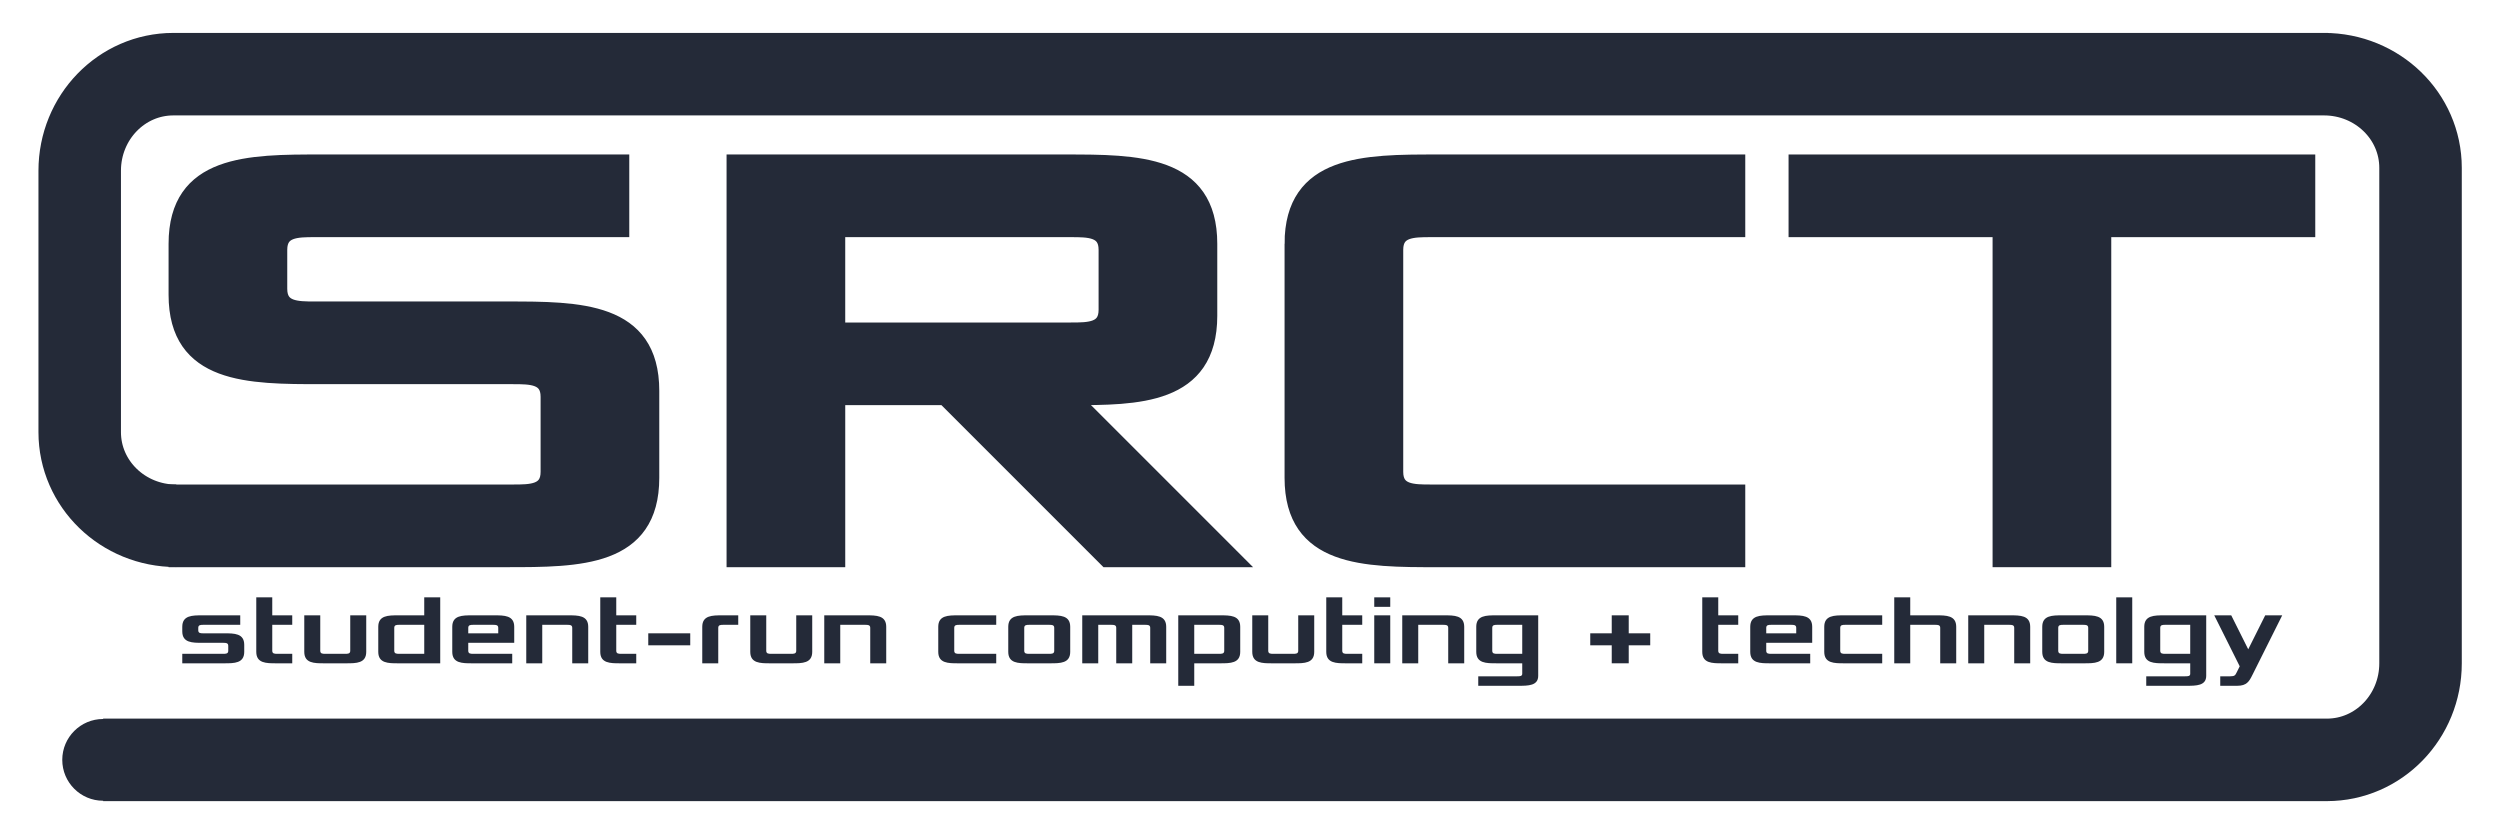
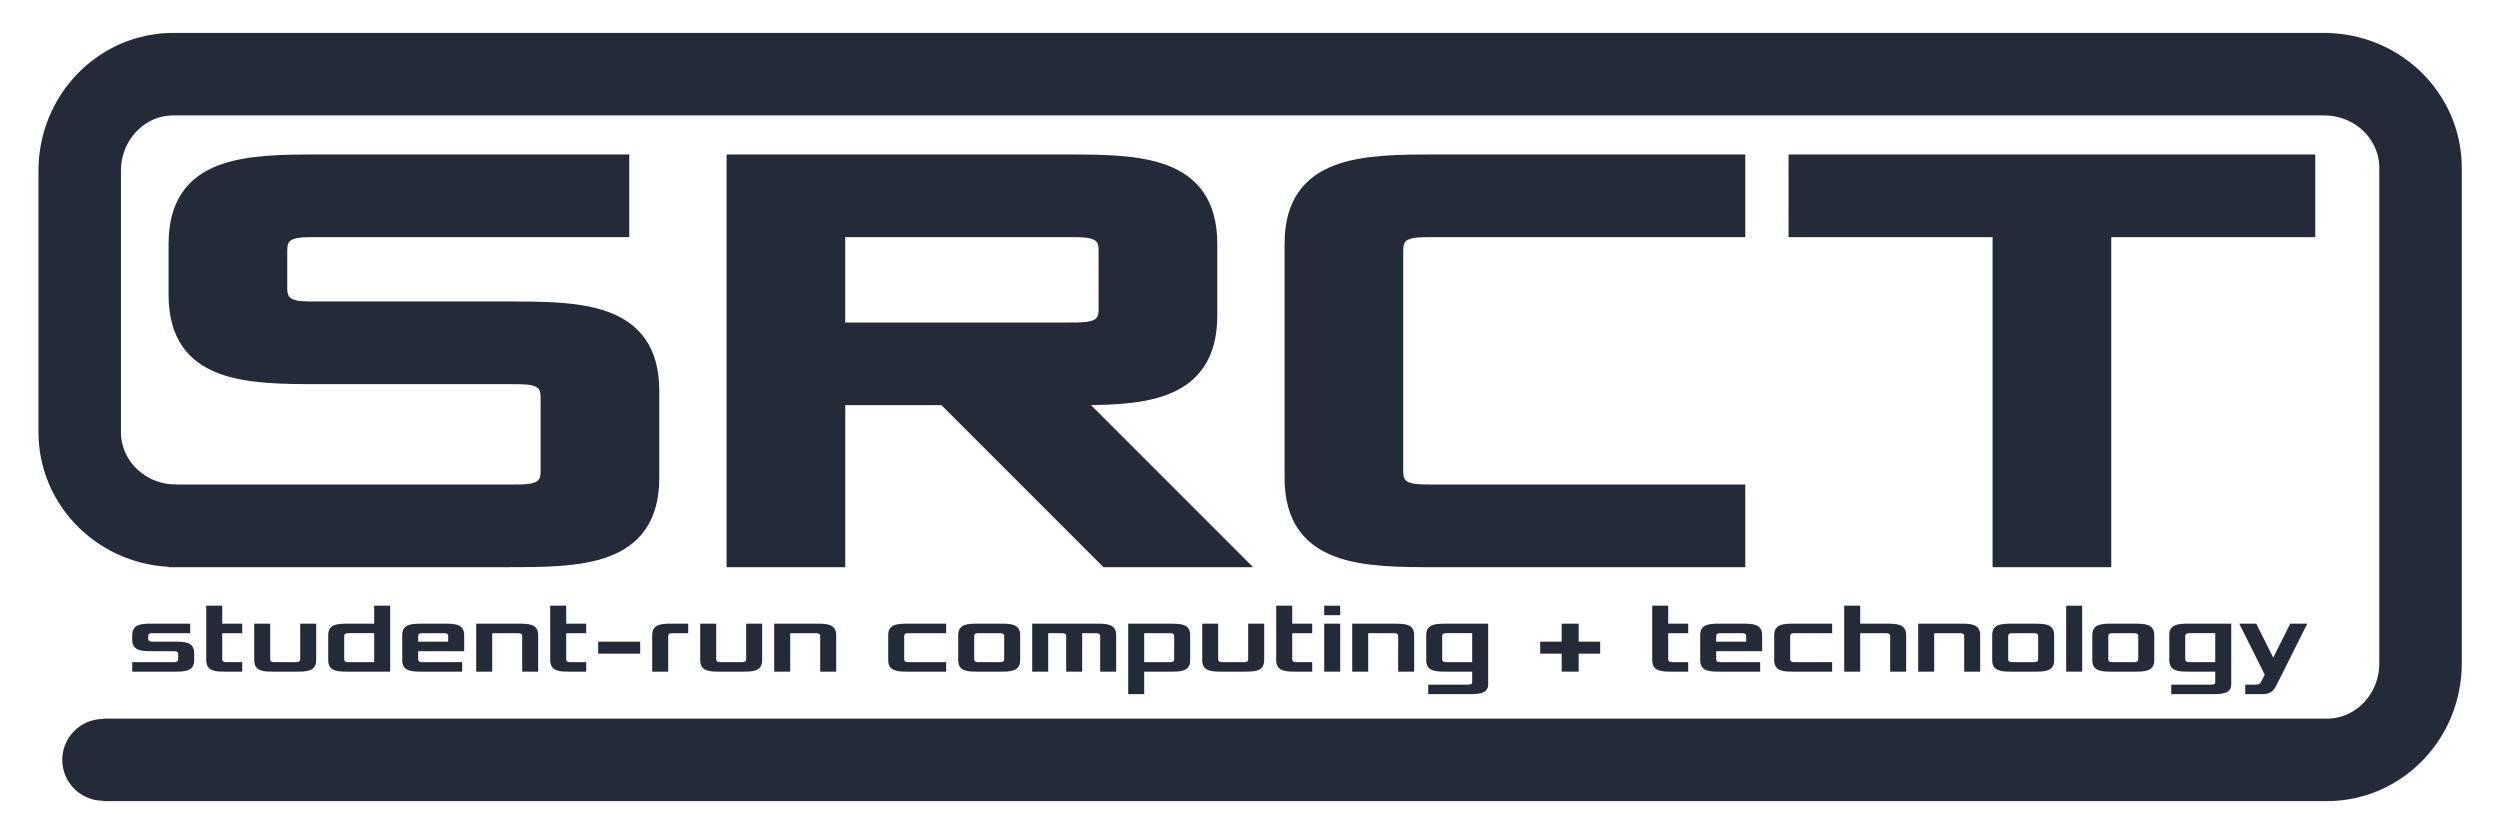
<svg xmlns="http://www.w3.org/2000/svg" version="1.1" id="Layer_1" x="0px" y="0px" width="300px" height="100px" viewBox="0 0 300 100" enable-background="new 0 0 300 100" xml:space="preserve">
  <path fill="#242A38" stroke="#242A38" stroke-width="2" stroke-miterlimit="10" d="M21.229,59.141h40.323c2.16,0,4.32,0,4.32-2.52  V47.62c0-2.52-2.16-2.52-4.32-2.52H38.51c-8.641,0-17.281,0-17.281-9.721v-6.121c0-9.721,8.641-9.721,17.281-9.721h36.003v7.92  H37.79c-2.16,0-4.32,0-4.32,2.521v4.68c0,2.52,2.16,2.52,4.32,2.52h23.042c8.641,0,17.281,0,17.281,9.721v10.441  c0,9.721-8.641,9.721-17.281,9.721H21.229V59.141z" />
  <path fill="#242A38" stroke="#242A38" stroke-width="2" stroke-miterlimit="10" d="M132.832,67.063L113.39,47.62h-12.961v19.442  H88.188V19.538h39.604c8.641,0,17.281,0,17.281,9.721v8.641c0,9.721-8.641,9.721-16.562,9.721l19.442,19.442H132.832z M128.511,39.7  c2.16,0,4.32,0,4.32-2.521v-7.2c0-2.521-2.16-2.521-4.32-2.521h-28.083V39.7H128.511z" />
  <path fill="#242A38" stroke="#242A38" stroke-width="2" stroke-miterlimit="10" d="M155.147,29.259  c0-9.721,8.642-9.721,17.282-9.721h36.003v7.92h-36.724c-2.16,0-4.32,0-4.32,2.521v26.642c0,2.52,2.16,2.52,4.32,2.52h36.724v7.922  H172.43c-8.641,0-17.282,0-17.282-9.721V29.259z" />
  <path fill="#242A38" stroke="#242A38" stroke-width="2" stroke-miterlimit="10" d="M215.627,19.538h61.205v7.92h-24.481v39.604  h-12.241V27.458h-24.482V19.538z" />
-   <path fill="#242A38" d="M21.873,78.457h4.917c0.3,0,0.6,0,0.6-0.359v-0.6c0-0.359-0.3-0.359-0.6-0.359h-2.519  c-1.199,0-2.398,0-2.398-1.38v-0.54c0-1.379,1.199-1.379,2.398-1.379h4.558v1.139h-4.438c-0.3,0-0.6,0-0.6,0.36v0.3  c0,0.359,0.3,0.359,0.6,0.359h2.519c1.199,0,2.398,0,2.398,1.38v0.839c0,1.38-1.199,1.38-2.398,1.38h-5.037V78.457z" />
-   <path fill="#242A38" d="M30.752,71.682h1.919v2.158h2.398v1.139h-2.398v3.119c0,0.359,0.3,0.359,0.6,0.359h1.799v1.14h-1.919  c-1.199,0-2.398,0-2.398-1.38V71.682z" />
-   <path fill="#242A38" d="M36.512,73.84h1.919v4.258c0,0.359,0.3,0.359,0.6,0.359h2.398c0.3,0,0.6,0,0.6-0.359V73.84h1.919v4.377  c0,1.38-1.199,1.38-2.398,1.38h-2.639c-1.199,0-2.398,0-2.398-1.38V73.84z" />
-   <path fill="#242A38" d="M45.392,75.219c0-1.379,1.199-1.379,2.398-1.379h3.118v-2.158h1.919v7.915h-5.037  c-1.199,0-2.398,0-2.398-1.38V75.219z M47.911,78.457h2.998v-3.479h-2.998c-0.3,0-0.6,0-0.6,0.36v2.759  C47.311,78.457,47.611,78.457,47.911,78.457z" />
-   <path fill="#242A38" d="M54.272,75.219c0-1.379,1.199-1.379,2.398-1.379h2.639c1.199,0,2.398,0,2.398,1.379v1.92h-5.517v0.959  c0,0.359,0.3,0.359,0.6,0.359h4.677v1.14H56.67c-1.199,0-2.398,0-2.398-1.38V75.219z M59.789,75.998v-0.659  c0-0.36-0.3-0.36-0.6-0.36h-2.398c-0.3,0-0.6,0-0.6,0.36v0.659H59.789z" />
-   <path fill="#242A38" d="M63.152,73.84h5.037c1.199,0,2.398,0,2.398,1.379v4.378h-1.919v-4.258c0-0.36-0.3-0.36-0.6-0.36h-2.998  v4.618h-1.919V73.84z" />
-   <path fill="#242A38" d="M72.032,71.682h1.919v2.158h2.398v1.139h-2.398v3.119c0,0.359,0.3,0.359,0.6,0.359h1.799v1.14H74.43  c-1.199,0-2.398,0-2.398-1.38V71.682z" />
-   <path fill="#242A38" d="M77.792,75.998h5.037v1.439h-5.037V75.998z" />
-   <path fill="#242A38" d="M84.271,75.219c0-1.379,1.199-1.379,2.398-1.379h1.919v1.139H86.79c-0.3,0-0.6,0-0.6,0.36v4.258h-1.919  V75.219z" />
-   <path fill="#242A38" d="M90.031,73.84h1.919v4.258c0,0.359,0.3,0.359,0.6,0.359h2.398c0.3,0,0.6,0,0.6-0.359V73.84h1.919v4.377  c0,1.38-1.2,1.38-2.399,1.38H92.43c-1.199,0-2.398,0-2.398-1.38V73.84z" />
-   <path fill="#242A38" d="M98.911,73.84h5.037c1.199,0,2.399,0,2.399,1.379v4.378h-1.919v-4.258c0-0.36-0.3-0.36-0.6-0.36h-2.998  v4.618h-1.919V73.84z" />
-   <path fill="#242A38" d="M112.591,75.219c0-1.379,1.199-1.379,2.398-1.379h4.558v1.139h-4.438c-0.3,0-0.6,0-0.6,0.36v2.759  c0,0.359,0.3,0.359,0.6,0.359h4.438v1.14h-4.558c-1.199,0-2.398,0-2.398-1.38V75.219z" />
-   <path fill="#242A38" d="M120.991,75.219c0-1.379,1.199-1.379,2.398-1.379h2.639c1.199,0,2.398,0,2.398,1.379v2.998  c0,1.38-1.199,1.38-2.398,1.38h-2.639c-1.199,0-2.398,0-2.398-1.38V75.219z M123.509,78.457h2.398c0.3,0,0.6,0,0.6-0.359v-2.759  c0-0.36-0.3-0.36-0.6-0.36h-2.398c-0.3,0-0.6,0-0.6,0.36v2.759C122.91,78.457,123.209,78.457,123.509,78.457z" />
-   <path fill="#242A38" d="M129.871,73.84h7.676c1.199,0,2.398,0,2.398,1.379v4.378h-1.919v-4.258c0-0.36-0.3-0.36-0.6-0.36h-1.559  v4.618h-1.919v-4.258c0-0.36-0.3-0.36-0.6-0.36h-1.559v4.618h-1.919V73.84z" />
-   <path fill="#242A38" d="M141.391,73.84h5.038c1.199,0,2.398,0,2.398,1.379v2.998c0,1.38-1.199,1.38-2.398,1.38h-3.119v2.698h-1.919  V73.84z M146.308,78.457c0.3,0,0.6,0,0.6-0.359v-2.759c0-0.36-0.3-0.36-0.6-0.36h-2.999v3.479H146.308z" />
-   <path fill="#242A38" d="M150.271,73.84h1.918v4.258c0,0.359,0.301,0.359,0.6,0.359h2.398c0.301,0,0.6,0,0.6-0.359V73.84h1.92v4.377  c0,1.38-1.199,1.38-2.398,1.38h-2.639c-1.199,0-2.399,0-2.399-1.38V73.84z" />
-   <path fill="#242A38" d="M159.15,71.682h1.92v2.158h2.398v1.139h-2.398v3.119c0,0.359,0.299,0.359,0.6,0.359h1.799v1.14h-1.92  c-1.199,0-2.398,0-2.398-1.38V71.682z" />
-   <path fill="#242A38" d="M164.91,71.682h1.92v1.139h-1.92V71.682z M164.91,73.84h1.92v5.757h-1.92V73.84z" />
-   <path fill="#242A38" d="M168.271,73.84h5.037c1.199,0,2.398,0,2.398,1.379v4.378h-1.92v-4.258c0-0.36-0.299-0.36-0.6-0.36h-2.998  v4.618h-1.918V73.84z" />
-   <path fill="#242A38" d="M177.15,75.219c0-1.379,1.199-1.379,2.398-1.379h5.037v7.256c0,1.199-1.199,1.199-2.398,1.199h-4.797v-1.139  h4.678c0.299,0,0.6,0,0.6-0.301v-1.259h-3.119c-1.199,0-2.398,0-2.398-1.38V75.219z M179.67,78.457h2.998v-3.479h-2.998  c-0.301,0-0.6,0-0.6,0.36v2.759C179.07,78.457,179.369,78.457,179.67,78.457z" />
-   <path fill="#242A38" d="M190.83,75.998h2.578V73.84h2.039v2.158h2.58v1.439h-2.58v2.159h-2.039v-2.159h-2.578V75.998z" />
-   <path fill="#242A38" d="M204.27,71.682h1.92v2.158h2.398v1.139h-2.398v3.119c0,0.359,0.299,0.359,0.6,0.359h1.799v1.14h-1.92  c-1.199,0-2.398,0-2.398-1.38V71.682z" />
-   <path fill="#242A38" d="M210.029,75.219c0-1.379,1.199-1.379,2.398-1.379h2.639c1.199,0,2.398,0,2.398,1.379v1.92h-5.516v0.959  c0,0.359,0.299,0.359,0.6,0.359h4.678v1.14h-4.799c-1.199,0-2.398,0-2.398-1.38V75.219z M215.547,75.998v-0.659  c0-0.36-0.301-0.36-0.6-0.36h-2.398c-0.301,0-0.6,0-0.6,0.36v0.659H215.547z" />
-   <path fill="#242A38" d="M218.91,75.219c0-1.379,1.199-1.379,2.398-1.379h4.557v1.139h-4.438c-0.299,0-0.6,0-0.6,0.36v2.759  c0,0.359,0.301,0.359,0.6,0.359h4.438v1.14h-4.557c-1.199,0-2.398,0-2.398-1.38V75.219z" />
-   <path fill="#242A38" d="M227.311,71.682h1.918v2.158h3.119c1.199,0,2.398,0,2.398,1.379v4.378h-1.92v-4.258  c0-0.36-0.299-0.36-0.6-0.36h-2.998v4.618h-1.918V71.682z" />
-   <path fill="#242A38" d="M236.189,73.84h5.037c1.199,0,2.398,0,2.398,1.379v4.378h-1.918v-4.258c0-0.36-0.301-0.36-0.6-0.36h-2.998  v4.618h-1.92V73.84z" />
-   <path fill="#242A38" d="M245.07,75.219c0-1.379,1.199-1.379,2.398-1.379h2.639c1.199,0,2.398,0,2.398,1.379v2.998  c0,1.38-1.199,1.38-2.398,1.38h-2.639c-1.199,0-2.398,0-2.398-1.38V75.219z M247.588,78.457h2.398c0.301,0,0.6,0,0.6-0.359v-2.759  c0-0.36-0.299-0.36-0.6-0.36h-2.398c-0.299,0-0.6,0-0.6,0.36v2.759C246.988,78.457,247.289,78.457,247.588,78.457z" />
-   <path fill="#242A38" d="M253.949,71.682h1.92v7.915h-1.92V71.682z" />
-   <path fill="#242A38" d="M257.311,75.219c0-1.379,1.199-1.379,2.398-1.379h5.037v7.256c0,1.199-1.199,1.199-2.398,1.199h-4.799  v-1.139h4.678c0.301,0,0.6,0,0.6-0.301v-1.259h-3.117c-1.199,0-2.398,0-2.398-1.38V75.219z M259.828,78.457h2.998v-3.479h-2.998  c-0.299,0-0.6,0-0.6,0.36v2.759C259.229,78.457,259.529,78.457,259.828,78.457z" />
-   <path fill="#242A38" d="M267.748,73.84l2.039,4.078l2.039-4.078h2.039l-3.598,7.195c-0.359,0.721-0.66,1.26-1.799,1.26h-2.039  v-1.139h1.199c0.539,0,0.6-0.121,0.779-0.48l0.359-0.719l-3.057-6.117H267.748z" />
+   <path fill="#242A38" d="M15.867,79.458h4.917c0.3,0,0.6,0,0.6-0.359v-0.6c0-0.359-0.3-0.359-0.6-0.359h-2.519  c-1.199,0-2.398,0-2.398-1.38v-0.54c0-1.379,1.199-1.379,2.398-1.379h4.558v1.139h-4.438c-0.3,0-0.6,0-0.6,0.36v0.3  c0,0.359,0.3,0.359,0.6,0.359h2.519c1.199,0,2.398,0,2.398,1.38v0.839c0,1.38-1.199,1.38-2.398,1.38h-5.037V79.458z" />
+   <path fill="#242A38" d="M24.747,72.683h1.919v2.158h2.398v1.139h-2.398v3.119c0,0.359,0.3,0.359,0.6,0.359h1.799v1.14h-1.919  c-1.199,0-2.398,0-2.398-1.38V72.683z" />
+   <path fill="#242A38" d="M30.506,74.841h1.919v4.258c0,0.359,0.3,0.359,0.6,0.359h2.398c0.3,0,0.6,0,0.6-0.359v-4.258h1.919v4.377  c0,1.38-1.199,1.38-2.398,1.38h-2.639c-1.199,0-2.398,0-2.398-1.38V74.841z" />
+   <path fill="#242A38" d="M39.386,76.22c0-1.379,1.199-1.379,2.398-1.379h3.118v-2.158h1.919v7.915h-5.037  c-1.199,0-2.398,0-2.398-1.38V76.22z M41.905,79.458h2.998v-3.479h-2.998c-0.3,0-0.6,0-0.6,0.36v2.759  C41.305,79.458,41.605,79.458,41.905,79.458z" />
+   <path fill="#242A38" d="M48.266,76.22c0-1.379,1.199-1.379,2.398-1.379h2.639c1.199,0,2.398,0,2.398,1.379v1.92h-5.517v0.959  c0,0.359,0.3,0.359,0.6,0.359h4.677v1.14h-4.797c-1.199,0-2.398,0-2.398-1.38V76.22z M53.783,76.999V76.34c0-0.36-0.3-0.36-0.6-0.36  h-2.398c-0.3,0-0.6,0-0.6,0.36v0.659H53.783z" />
+   <path fill="#242A38" d="M57.146,74.841h5.037c1.199,0,2.398,0,2.398,1.379v4.378h-1.919V76.34c0-0.36-0.3-0.36-0.6-0.36h-2.998  v4.618h-1.919V74.841z" />
+   <path fill="#242A38" d="M66.026,72.683h1.919v2.158h2.398v1.139h-2.398v3.119c0,0.359,0.3,0.359,0.6,0.359h1.799v1.14h-1.919  c-1.199,0-2.398,0-2.398-1.38V72.683z" />
+   <path fill="#242A38" d="M71.786,76.999h5.037v1.439h-5.037V76.999z" />
+   <path fill="#242A38" d="M78.266,76.22c0-1.379,1.199-1.379,2.398-1.379h1.919v1.139h-1.799c-0.3,0-0.6,0-0.6,0.36v4.258h-1.919  V76.22z" />
+   <path fill="#242A38" d="M84.025,74.841h1.919v4.258c0,0.359,0.3,0.359,0.6,0.359h2.398c0.3,0,0.6,0,0.6-0.359v-4.258h1.919v4.377  c0,1.38-1.2,1.38-2.399,1.38h-2.639c-1.199,0-2.398,0-2.398-1.38V74.841z" />
+   <path fill="#242A38" d="M92.905,74.841h5.037c1.199,0,2.399,0,2.399,1.379v4.378h-1.919V76.34c0-0.36-0.3-0.36-0.6-0.36h-2.998  v4.618h-1.919V74.841z" />
+   <path fill="#242A38" d="M106.585,76.22c0-1.379,1.199-1.379,2.398-1.379h4.558v1.139h-4.438c-0.3,0-0.6,0-0.6,0.36v2.759  c0,0.359,0.3,0.359,0.6,0.359h4.438v1.14h-4.558c-1.199,0-2.398,0-2.398-1.38V76.22z" />
+   <path fill="#242A38" d="M114.985,76.22c0-1.379,1.199-1.379,2.398-1.379h2.639c1.199,0,2.398,0,2.398,1.379v2.998  c0,1.38-1.199,1.38-2.398,1.38h-2.639c-1.199,0-2.398,0-2.398-1.38V76.22z M117.503,79.458h2.398c0.3,0,0.6,0,0.6-0.359V76.34  c0-0.36-0.3-0.36-0.6-0.36h-2.398c-0.3,0-0.6,0-0.6,0.36v2.759C116.904,79.458,117.204,79.458,117.503,79.458z" />
+   <path fill="#242A38" d="M123.865,74.841h7.676c1.199,0,2.398,0,2.398,1.379v4.378h-1.919V76.34c0-0.36-0.3-0.36-0.6-0.36h-1.559  v4.618h-1.919V76.34c0-0.36-0.3-0.36-0.6-0.36h-1.559v4.618h-1.919V74.841z" />
+   <path fill="#242A38" d="M135.385,74.841h5.038c1.199,0,2.398,0,2.398,1.379v2.998c0,1.38-1.199,1.38-2.398,1.38h-3.119v2.698h-1.919  V74.841z M140.302,79.458c0.3,0,0.6,0,0.6-0.359V76.34c0-0.36-0.3-0.36-0.6-0.36h-2.999v3.479H140.302z" />
+   <path fill="#242A38" d="M144.265,74.841h1.918v4.258c0,0.359,0.301,0.359,0.6,0.359h2.398c0.301,0,0.6,0,0.6-0.359v-4.258h1.92  v4.377c0,1.38-1.199,1.38-2.398,1.38h-2.639c-1.199,0-2.399,0-2.399-1.38V74.841z" />
+   <path fill="#242A38" d="M153.145,72.683h1.92v2.158h2.398v1.139h-2.398v3.119c0,0.359,0.299,0.359,0.6,0.359h1.799v1.14h-1.92  c-1.199,0-2.398,0-2.398-1.38V72.683z" />
+   <path fill="#242A38" d="M158.904,72.683h1.92v1.139h-1.92V72.683z M158.904,74.841h1.92v5.757h-1.92V74.841z" />
+   <path fill="#242A38" d="M162.266,74.841h5.037c1.199,0,2.398,0,2.398,1.379v4.378h-1.92V76.34c0-0.36-0.299-0.36-0.6-0.36h-2.998  v4.618h-1.918V74.841z" />
+   <path fill="#242A38" d="M171.145,76.22c0-1.379,1.199-1.379,2.398-1.379h5.037v7.256c0,1.199-1.199,1.199-2.398,1.199h-4.797v-1.139  h4.678c0.299,0,0.6,0,0.6-0.301v-1.259h-3.119c-1.199,0-2.398,0-2.398-1.38V76.22z M173.664,79.458h2.998v-3.479h-2.998  c-0.301,0-0.6,0-0.6,0.36v2.759C173.064,79.458,173.363,79.458,173.664,79.458z" />
+   <path fill="#242A38" d="M184.824,76.999h2.578v-2.158h2.039v2.158h2.58v1.439h-2.58v2.159h-2.039v-2.159h-2.578V76.999z" />
+   <path fill="#242A38" d="M198.264,72.683h1.92v2.158h2.398v1.139h-2.398v3.119c0,0.359,0.299,0.359,0.6,0.359h1.799v1.14h-1.92  c-1.199,0-2.398,0-2.398-1.38V72.683z" />
+   <path fill="#242A38" d="M204.023,76.22c0-1.379,1.199-1.379,2.398-1.379h2.639c1.199,0,2.398,0,2.398,1.379v1.92h-5.516v0.959  c0,0.359,0.299,0.359,0.6,0.359h4.678v1.14h-4.799c-1.199,0-2.398,0-2.398-1.38V76.22z M209.541,76.999V76.34  c0-0.36-0.301-0.36-0.6-0.36h-2.398c-0.301,0-0.6,0-0.6,0.36v0.659H209.541z" />
+   <path fill="#242A38" d="M212.904,76.22c0-1.379,1.199-1.379,2.398-1.379h4.557v1.139h-4.438c-0.299,0-0.6,0-0.6,0.36v2.759  c0,0.359,0.301,0.359,0.6,0.359h4.438v1.14h-4.557c-1.199,0-2.398,0-2.398-1.38V76.22z" />
+   <path fill="#242A38" d="M221.305,72.683h1.918v2.158h3.119c1.199,0,2.398,0,2.398,1.379v4.378h-1.92V76.34  c0-0.36-0.299-0.36-0.6-0.36h-2.998v4.618h-1.918V72.683z" />
+   <path fill="#242A38" d="M230.184,74.841h5.037c1.199,0,2.398,0,2.398,1.379v4.378h-1.918V76.34c0-0.36-0.301-0.36-0.6-0.36h-2.998  v4.618h-1.92V74.841z" />
+   <path fill="#242A38" d="M239.064,76.22c0-1.379,1.199-1.379,2.398-1.379h2.639c1.199,0,2.398,0,2.398,1.379v2.998  c0,1.38-1.199,1.38-2.398,1.38h-2.639c-1.199,0-2.398,0-2.398-1.38V76.22z M241.582,79.458h2.398c0.301,0,0.6,0,0.6-0.359V76.34  c0-0.36-0.299-0.36-0.6-0.36h-2.398c-0.299,0-0.6,0-0.6,0.36v2.759C240.982,79.458,241.283,79.458,241.582,79.458z" />
+   <path fill="#242A38" d="M247.943,72.683h1.92v7.915h-1.92V72.683z" />
+   <path fill="#242A38" d="M260.313,76.22c0-1.379,1.199-1.379,2.398-1.379h5.037v7.256c0,1.199-1.199,1.199-2.398,1.199h-4.799v-1.139  h4.678c0.301,0,0.6,0,0.6-0.301v-1.259h-3.117c-1.199,0-2.398,0-2.398-1.38V76.22z M262.831,79.458h2.998v-3.479h-2.998  c-0.299,0-0.6,0-0.6,0.36v2.759C262.231,79.458,262.532,79.458,262.831,79.458z" />
+   <path fill="#242A38" d="M270.751,74.841l2.039,4.078l2.039-4.078h2.039l-3.598,7.195c-0.359,0.721-0.66,1.26-1.799,1.26h-2.039  v-1.139h1.199c0.539,0,0.6-0.121,0.779-0.48l0.359-0.719l-3.057-6.117H270.751z" />
  <path fill="none" stroke="#242A38" stroke-width="9.9" stroke-miterlimit="10" d="M12.378,91.184h266.991h-0.143  c6.213,0,11.238-5.182,11.238-11.588V20.138c0-6.213-5.182-11.238-11.588-11.238h0.492H20.803c-6.212,0-11.238,5.182-11.238,11.588  v31.37c0,6.213,5.183,11.238,11.588,11.238" />
  <circle fill="#242A38" cx="12.378" cy="91.184" r="4.906" />
+   <path fill="#242A38" d="M251.076,76.22c0-1.379,1.199-1.379,2.398-1.379h2.639c1.199,0,2.398,0,2.398,1.379v2.998  c0,1.38-1.199,1.38-2.398,1.38h-2.639c-1.199,0-2.398,0-2.398-1.38V76.22z M253.594,79.458h2.398c0.301,0,0.6,0,0.6-0.359V76.34  c0-0.36-0.299-0.36-0.6-0.36h-2.398c-0.299,0-0.6,0-0.6,0.36v2.759C252.994,79.458,253.295,79.458,253.594,79.458z" />
</svg>
